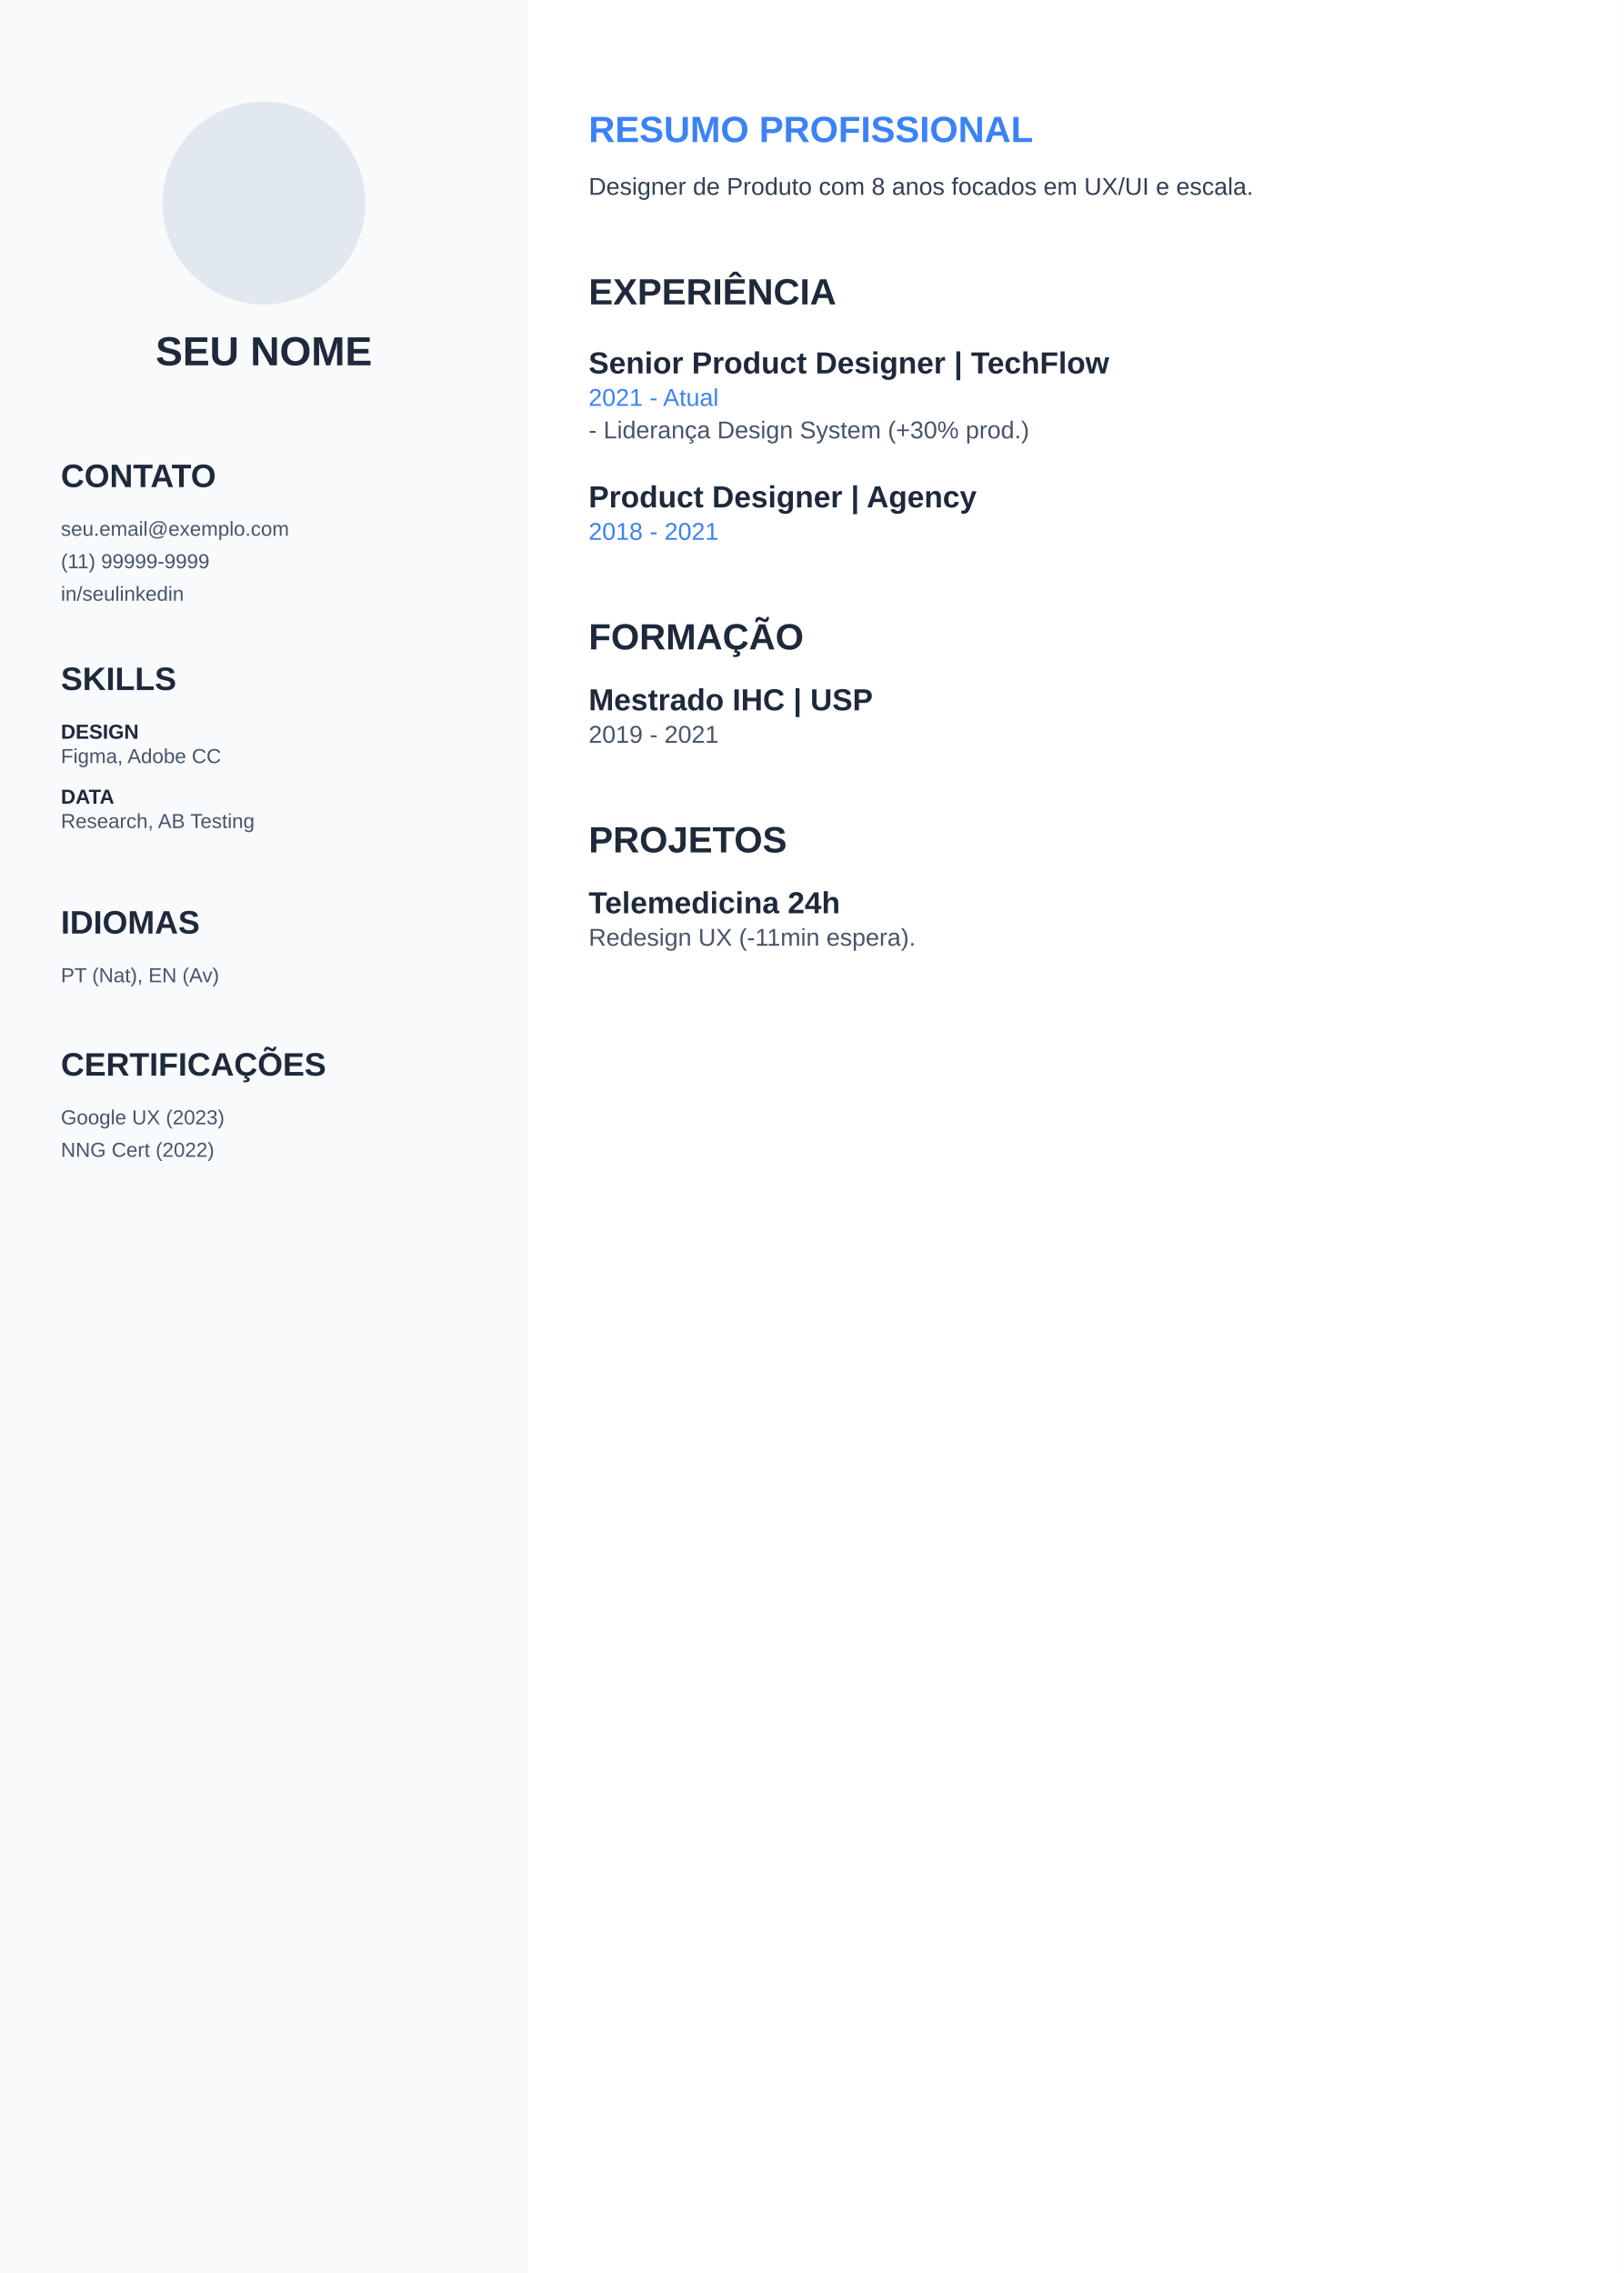
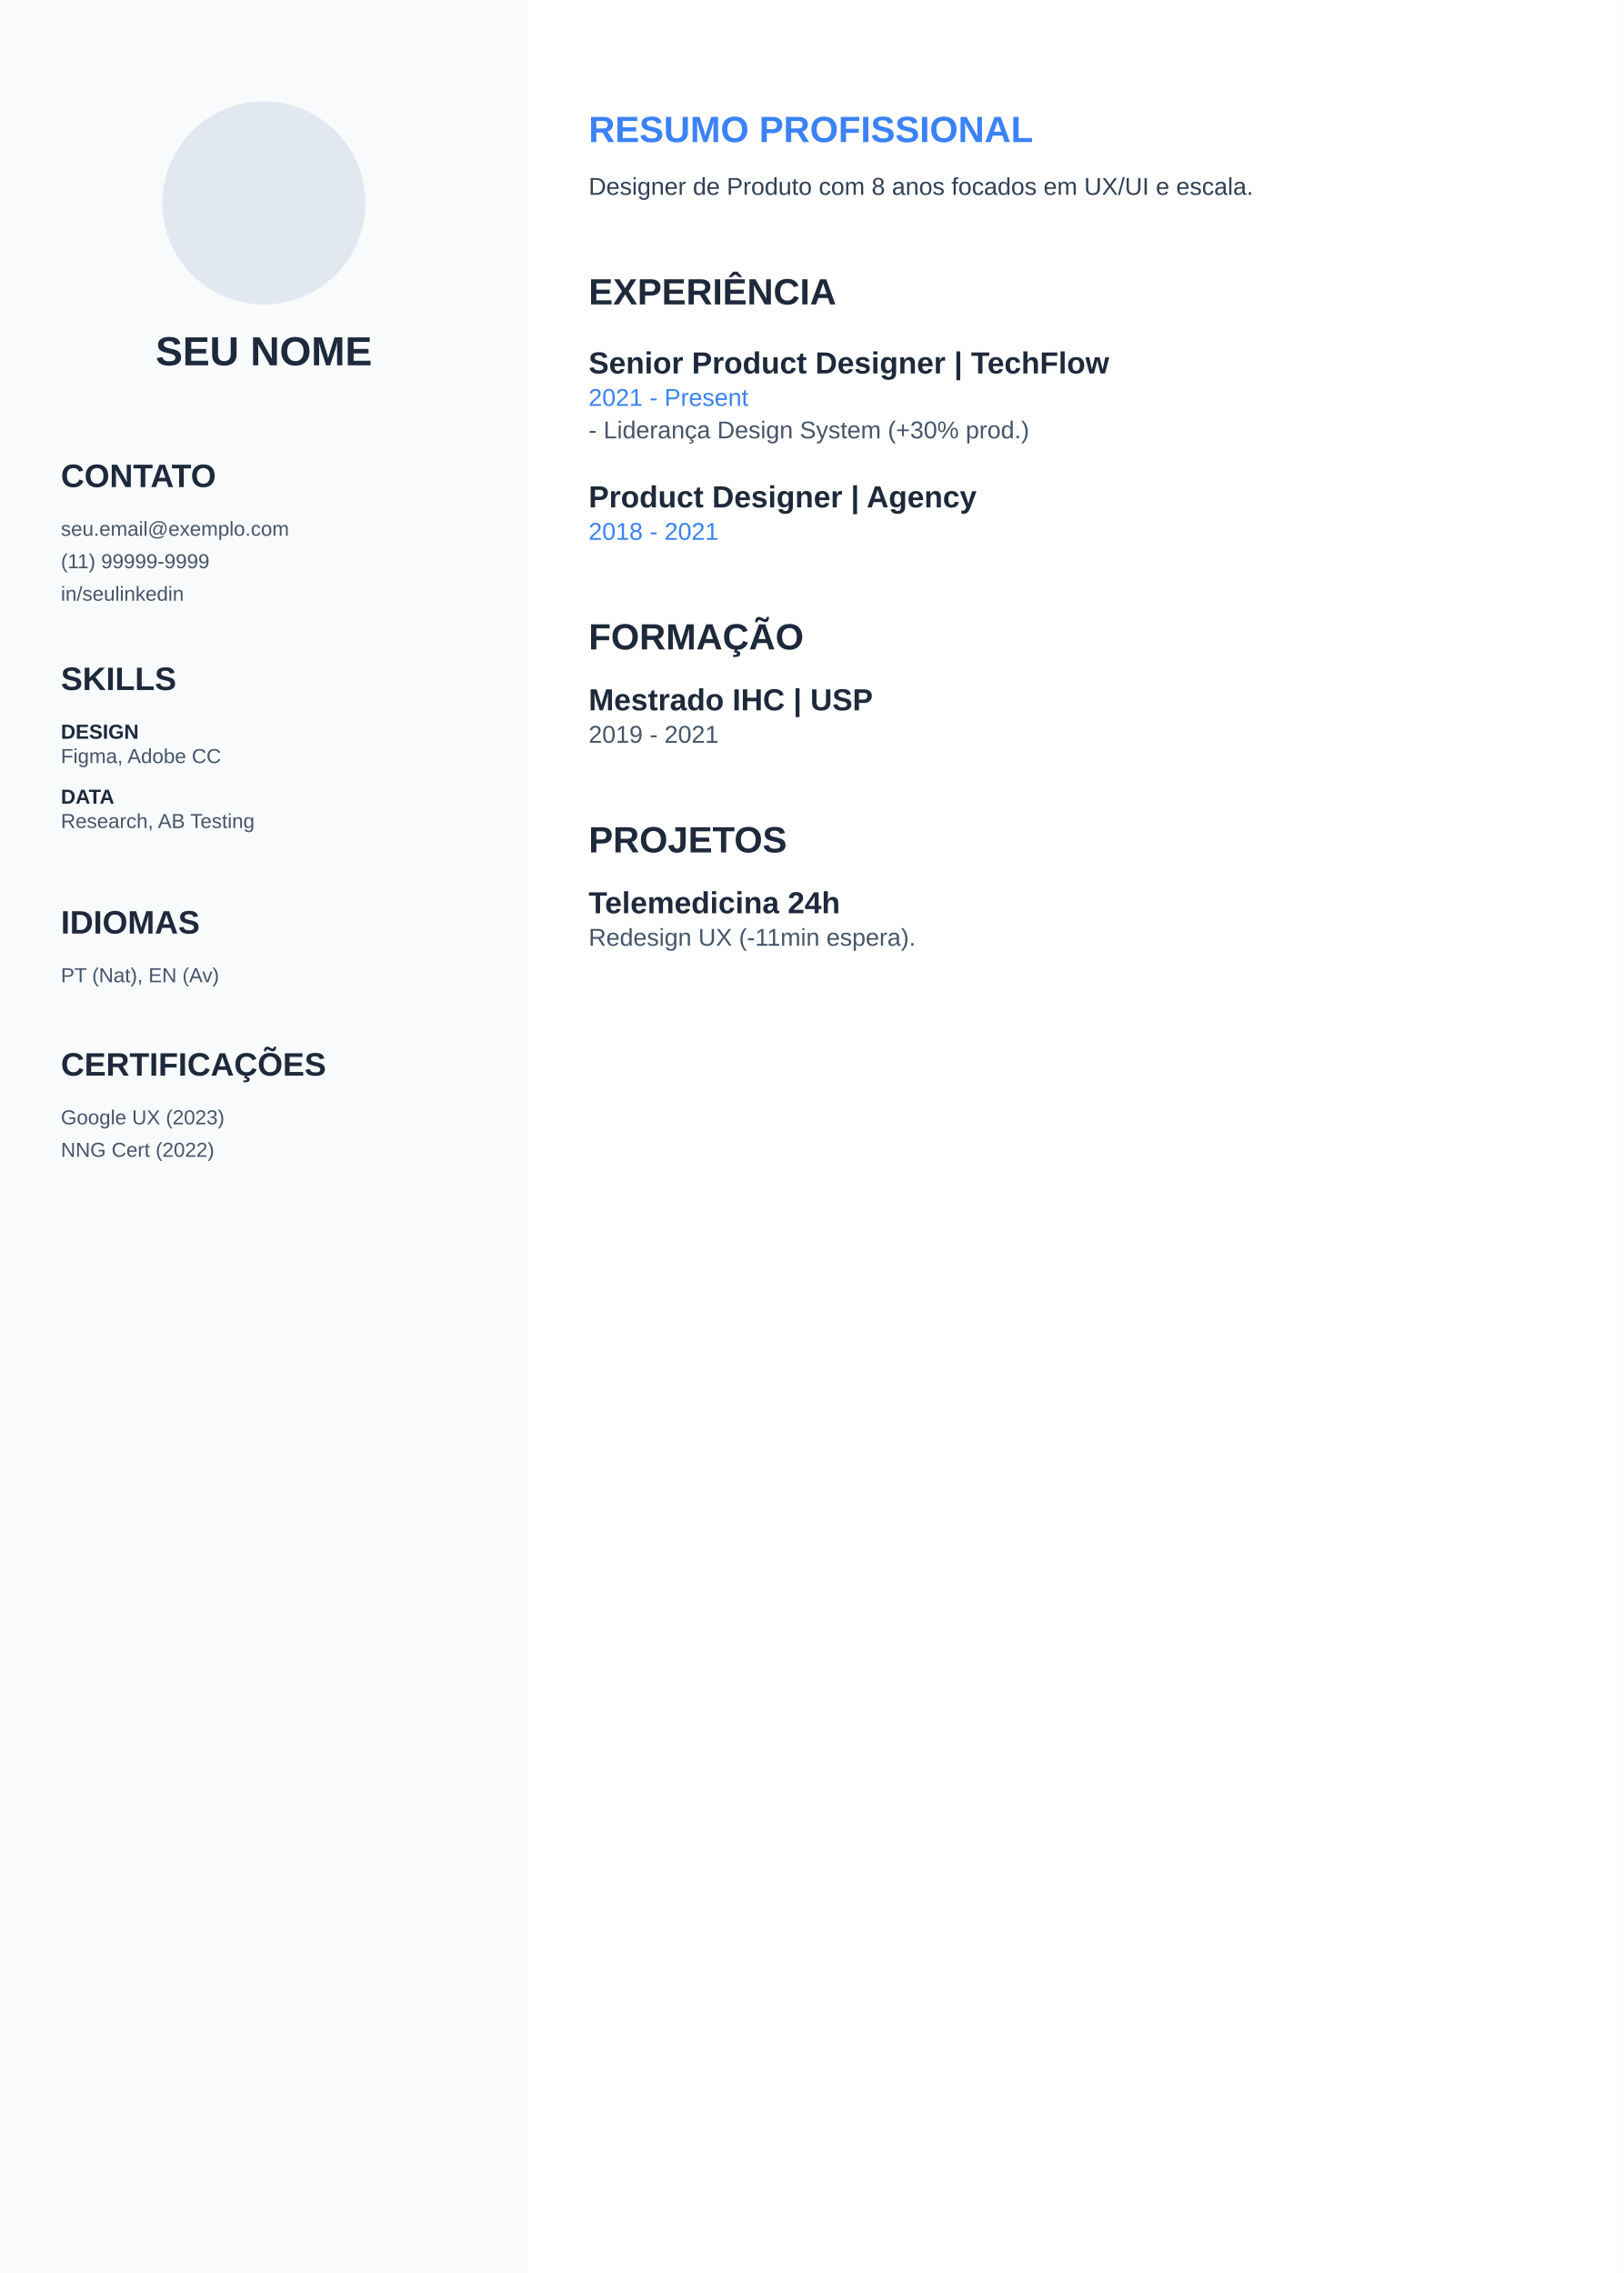
<svg xmlns="http://www.w3.org/2000/svg" width="400" height="560" viewBox="0 0 400 560" fill="none">
  <rect width="400" height="560" fill="white" />
  <rect width="130" height="560" fill="#F8FAFC" />
  <circle cx="65" cy="50" r="25" fill="#E2E8F0" />
  <text x="65" y="90" font-family="Arial" font-size="10" font-weight="900" text-anchor="middle" fill="#1E293B">SEU NOME</text>
  <text x="15" y="120" font-family="Arial" font-size="8" font-weight="900" fill="#1E293B">CONTATO</text>
  <text x="15" y="132" font-family="Arial" font-size="5" fill="#475569">seu.email@exemplo.com</text>
  <text x="15" y="140" font-family="Arial" font-size="5" fill="#475569">(11) 99999-9999</text>
  <text x="15" y="148" font-family="Arial" font-size="5" fill="#475569">in/seulinkedin</text>
  <text x="15" y="170" font-family="Arial" font-size="8" font-weight="900" fill="#1E293B">SKILLS</text>
  <text x="15" y="182" font-family="Arial" font-size="5" font-weight="700" fill="#1E293B">DESIGN</text>
  <text x="15" y="188" font-family="Arial" font-size="5" fill="#475569">Figma, Adobe CC</text>
  <text x="15" y="198" font-family="Arial" font-size="5" font-weight="700" fill="#1E293B">DATA</text>
  <text x="15" y="204" font-family="Arial" font-size="5" fill="#475569">Research, AB Testing</text>
  <text x="15" y="230" font-family="Arial" font-size="8" font-weight="900" fill="#1E293B">IDIOMAS</text>
  <text x="15" y="242" font-family="Arial" font-size="5" fill="#475569">PT (Nat), EN (Av)</text>
  <text x="15" y="265" font-family="Arial" font-size="8" font-weight="900" fill="#1E293B">CERTIFICAÇÕES</text>
  <text x="15" y="277" font-family="Arial" font-size="5" fill="#475569">Google UX (2023)</text>
  <text x="15" y="285" font-family="Arial" font-size="5" fill="#475569">NNG Cert (2022)</text>
  <text x="145" y="35" font-family="Arial" font-size="9" font-weight="900" fill="#3B82F6">RESUMO PROFISSIONAL</text>
  <text x="145" y="48" font-family="Arial" font-size="6" fill="#334155">Designer de Produto com 8 anos focados em UX/UI e escala.</text>
  <text x="145" y="75" font-family="Arial" font-size="9" font-weight="900" fill="#1E293B">EXPERIÊNCIA</text>
  <text x="145" y="92" font-family="Arial" font-size="7.5" font-weight="700" fill="#1E293B">Senior Product Designer | TechFlow</text>
-   <text x="145" y="100" font-family="Arial" font-size="6" fill="#3B82F6">2021 - Atual</text>
+   <text x="145" y="100" font-family="Arial" font-size="6" fill="#3B82F6">2021 - Present</text>
  <text x="145" y="108" font-family="Arial" font-size="6" fill="#475569">- Liderança Design System (+30% prod.)</text>
  <text x="145" y="125" font-family="Arial" font-size="7.5" font-weight="700" fill="#1E293B">Product Designer | Agency</text>
  <text x="145" y="133" font-family="Arial" font-size="6" fill="#3B82F6">2018 - 2021</text>
  <text x="145" y="160" font-family="Arial" font-size="9" font-weight="900" fill="#1E293B">FORMAÇÃO</text>
  <text x="145" y="175" font-family="Arial" font-size="7.5" font-weight="700" fill="#1E293B">Mestrado IHC | USP</text>
  <text x="145" y="183" font-family="Arial" font-size="6" fill="#475569">2019 - 2021</text>
  <text x="145" y="210" font-family="Arial" font-size="9" font-weight="900" fill="#1E293B">PROJETOS</text>
  <text x="145" y="225" font-family="Arial" font-size="7.5" font-weight="700" fill="#1E293B">Telemedicina 24h</text>
  <text x="145" y="233" font-family="Arial" font-size="6" fill="#475569">Redesign UX (-11min espera).</text>
</svg>
